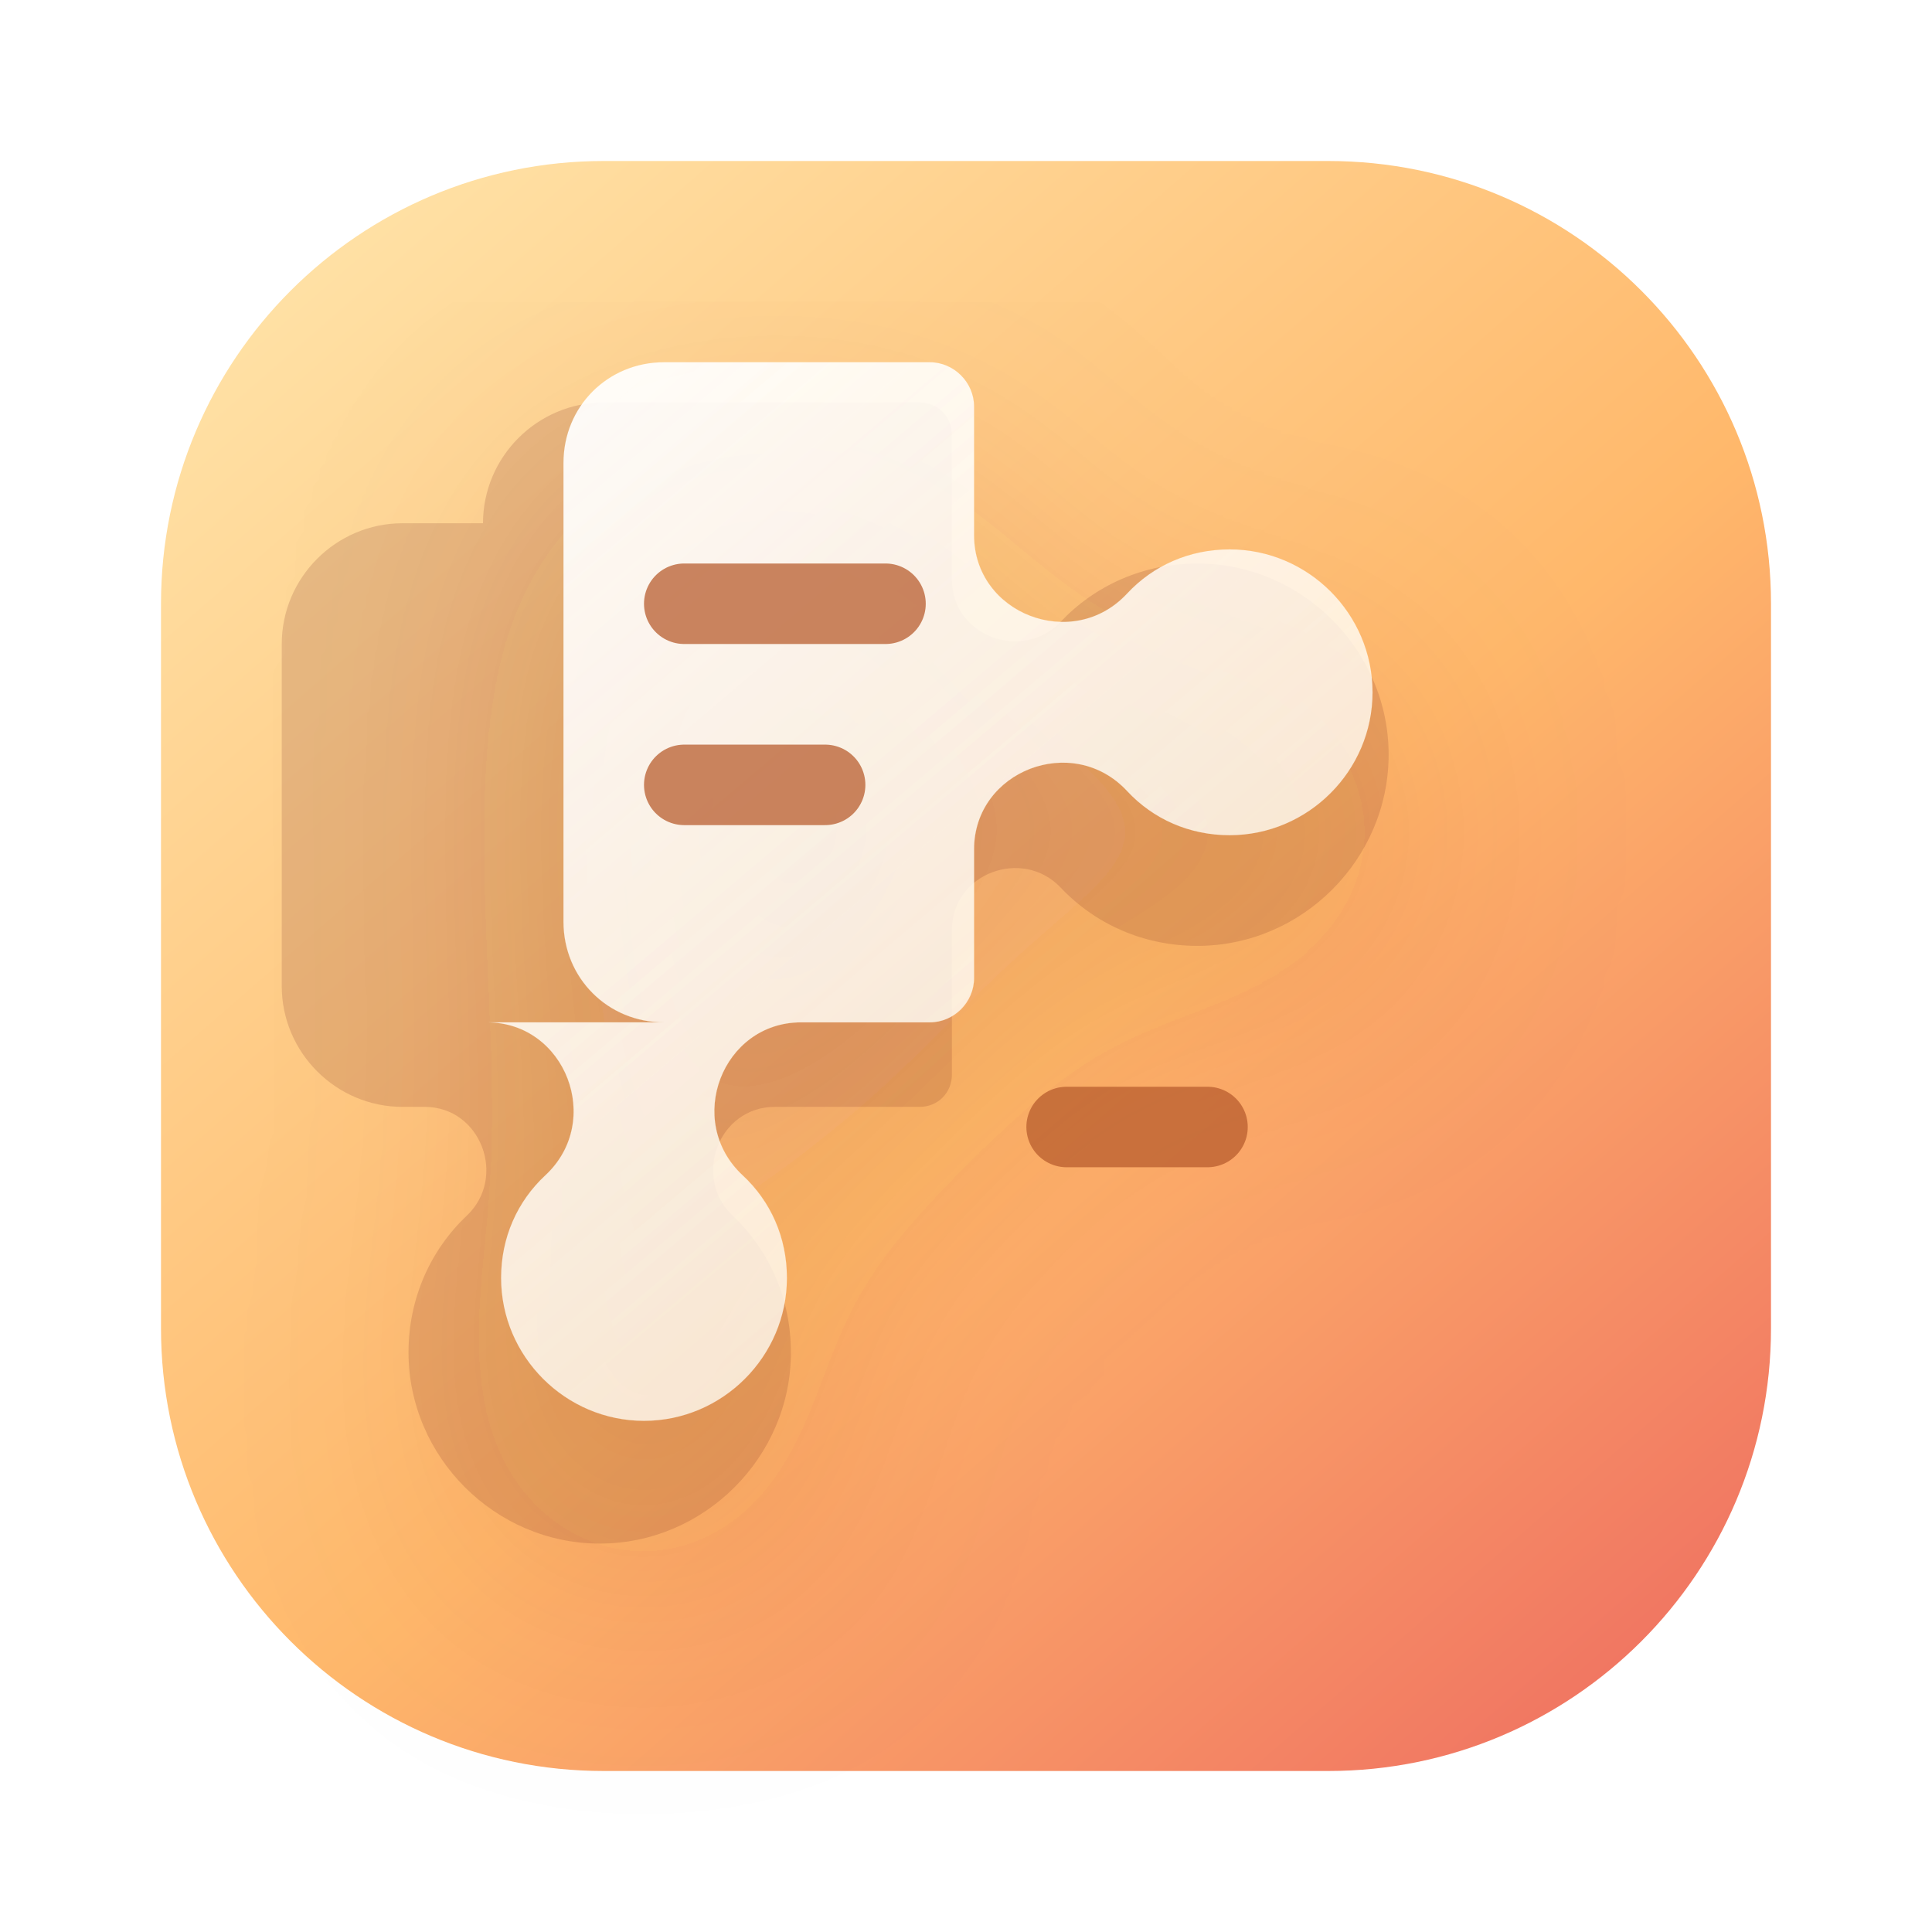
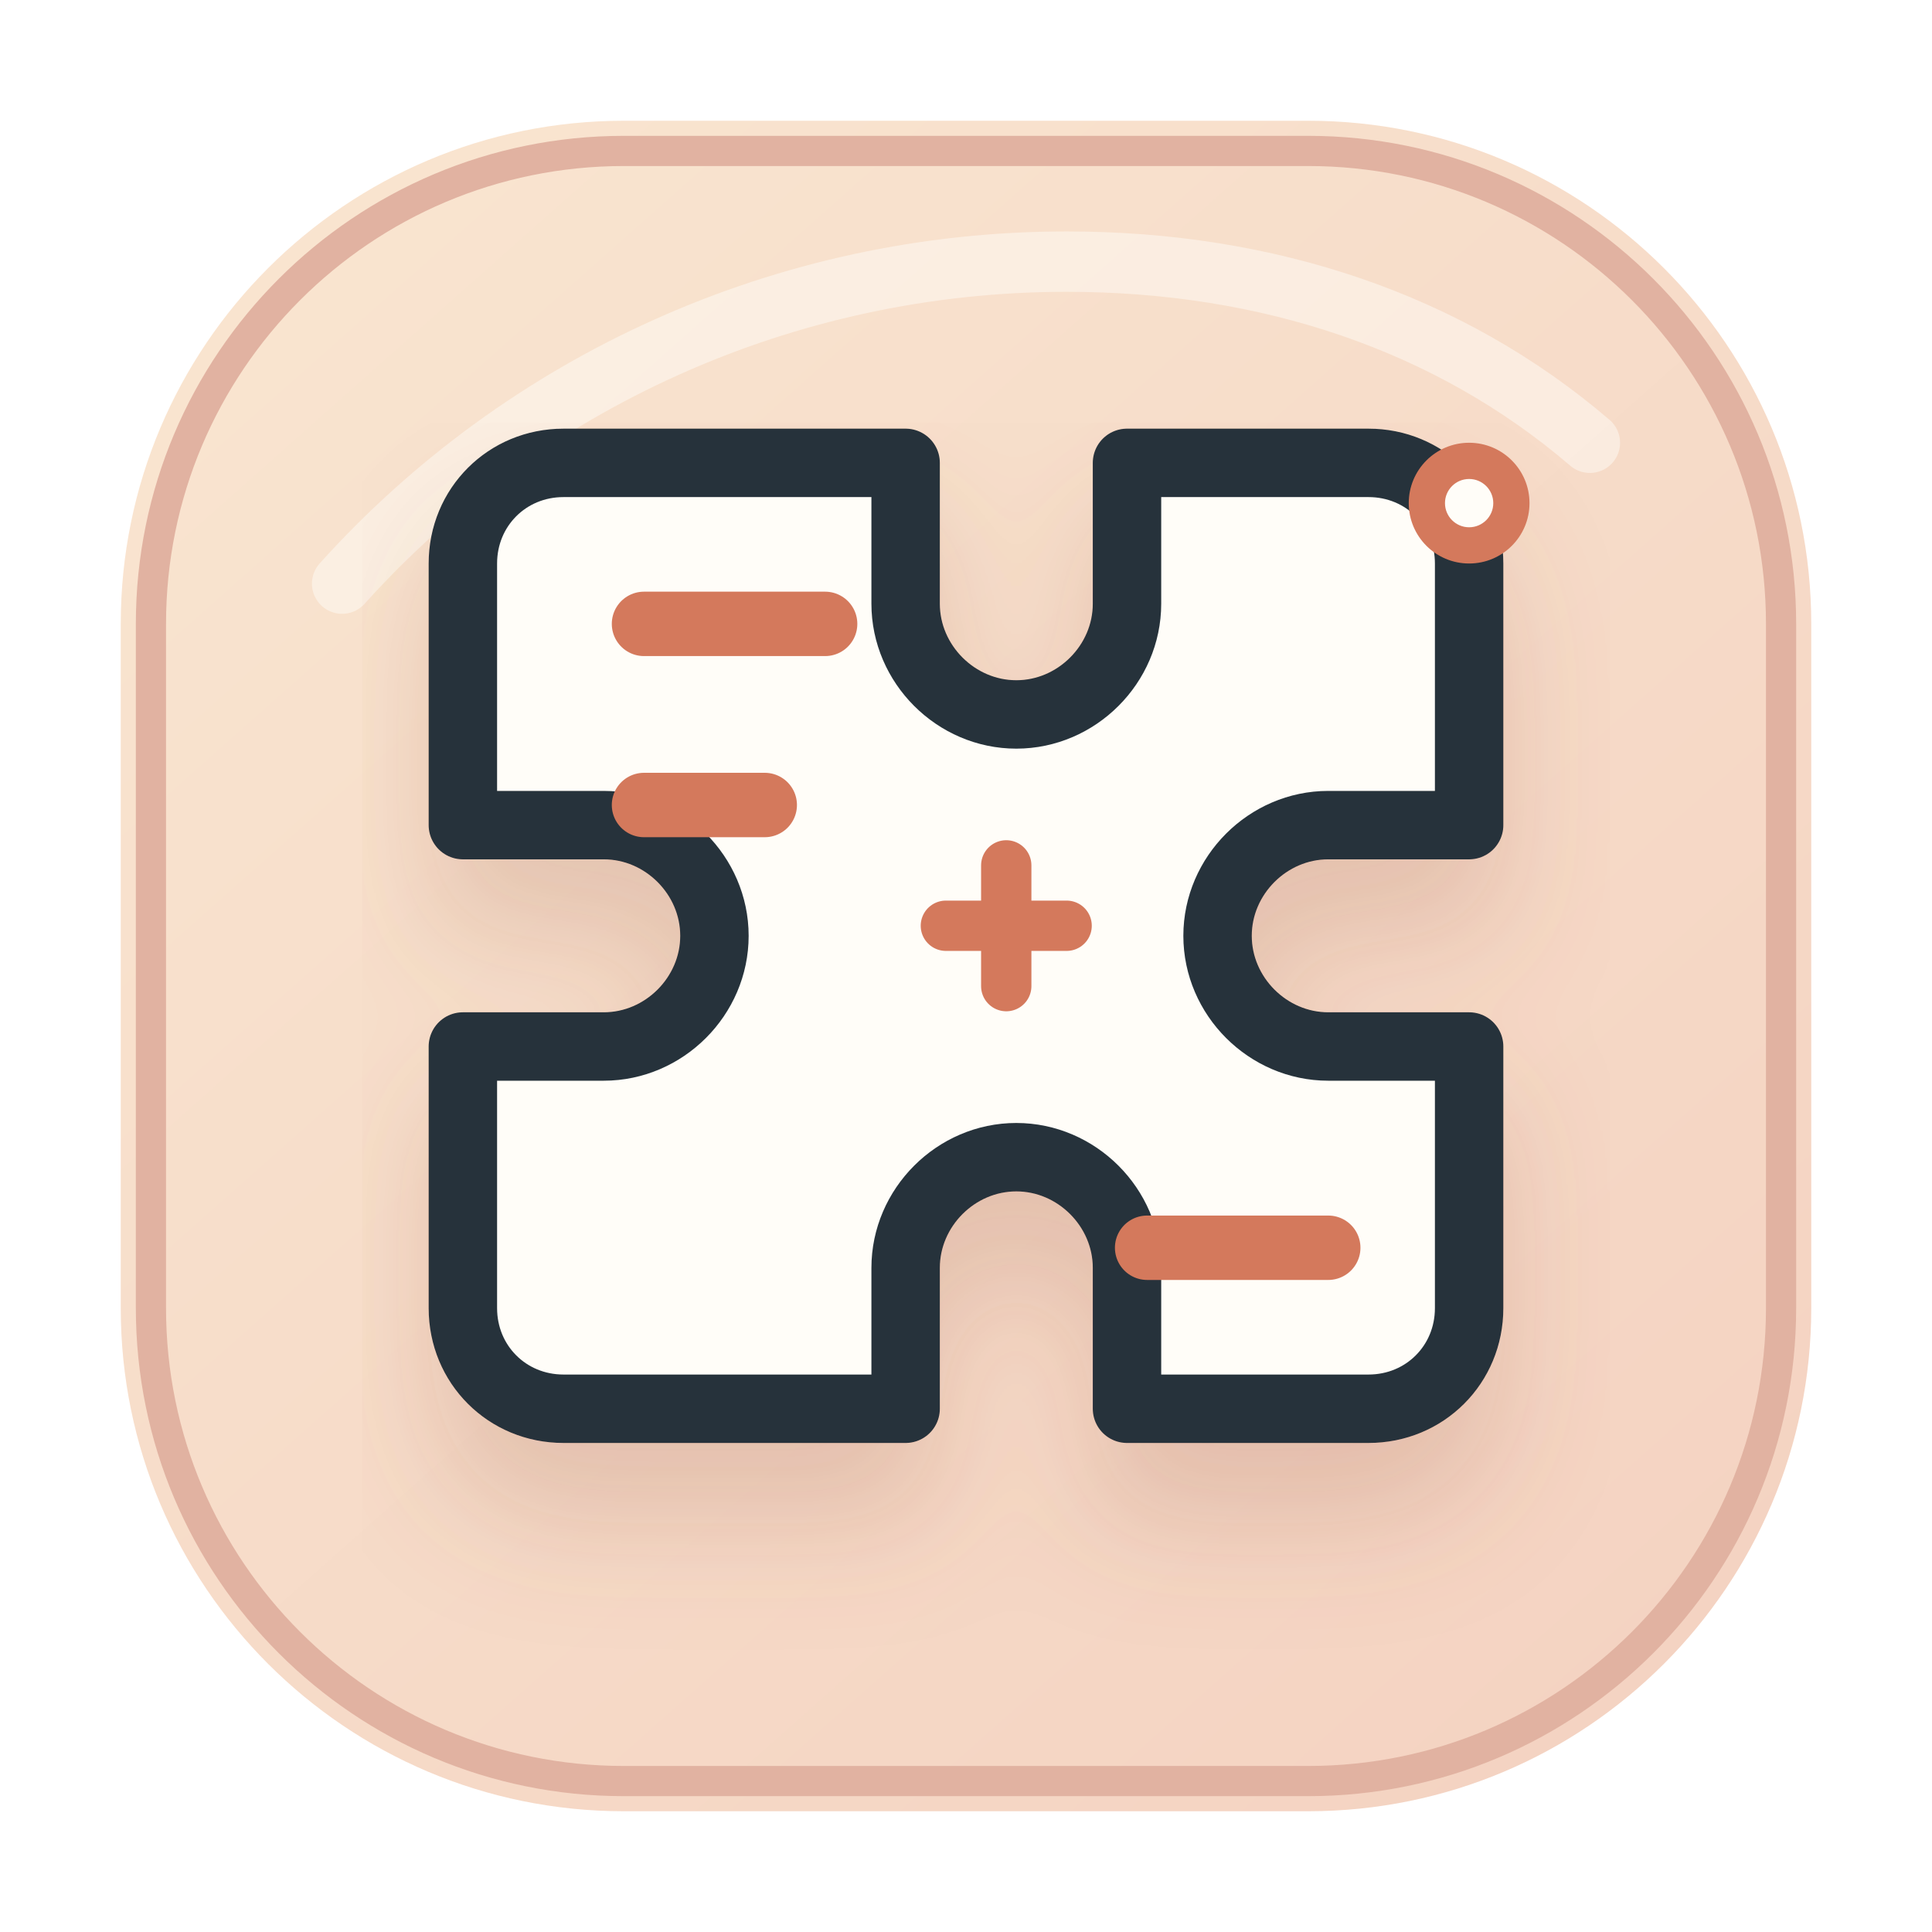
<svg xmlns="http://www.w3.org/2000/svg" viewBox="0 0 96 96" role="img" aria-label="Plugin icon">
  <defs>
-     <linearGradient id="plugin-bg" x1="14" y1="10" x2="82" y2="88" gradientUnits="userSpaceOnUse">
-       <stop stop-color="#FFE3A8" />
-       <stop offset="0.55" stop-color="#FFB86B" />
-       <stop offset="1" stop-color="#EF6F61" />
+     <linearGradient id="plugin-tile" x1="13" y1="9" x2="84" y2="89" gradientUnits="userSpaceOnUse">
+       <stop stop-color="#F9E5D0" />
+       <stop offset="1" stop-color="#F4D2C1" />
    </linearGradient>
-     <linearGradient id="plugin-shine" x1="28" y1="22" x2="72" y2="74" gradientUnits="userSpaceOnUse">
-       <stop stop-color="#FFFFFF" stop-opacity="0.92" />
-       <stop offset="1" stop-color="#FFF6E5" stop-opacity="0.72" />
-     </linearGradient>
-     <filter id="plugin-shadow" x="8" y="8" width="80" height="84" filterUnits="userSpaceOnUse">
-       <feDropShadow dx="0" dy="7" stdDeviation="7" flood-color="#9B3D2B" flood-opacity="0.22" />
+     <filter id="plugin-shadow" x="18" y="17" width="62" height="66" filterUnits="userSpaceOnUse">
+       <feDropShadow dx="0" dy="4" stdDeviation="3" flood-color="#9D5A48" flood-opacity="0.2" />
    </filter>
  </defs>
-   <rect x="8" y="8" width="80" height="80" rx="22" fill="url(#plugin-bg)" />
-   <path d="M24 26c0-3.3 2.7-6 6-6h15.7c.9 0 1.6.7 1.6 1.6v7.2c0 2.8 3.5 4.1 5.4 2.1 1.7-1.8 4.1-2.9 6.8-2.9 5.2 0 9.5 4.3 9.5 9.5S64.7 47 59.5 47c-2.7 0-5.1-1.1-6.8-2.9-1.9-2-5.4-.7-5.4 2.1v7.2c0 .9-.7 1.6-1.6 1.6h-7.2c-2.8 0-4.1 3.5-2.1 5.4 1.8 1.7 2.9 4.1 2.9 6.8 0 5.2-4.3 9.5-9.5 9.5s-9.5-4.3-9.5-9.5c0-2.7 1.1-5.1 2.9-6.8 2-1.9.7-5.4-2.1-5.4h-1.1c-3.3 0-6-2.7-6-6V32c0-3.3 2.7-6 6-6h4Z" fill="#7A2E22" opacity="0.18" />
-   <path filter="url(#plugin-shadow)" d="M28 23c0-2.8 2.2-5 5-5h13.2c1.2 0 2.2 1 2.2 2.2v6.4c0 3.9 4.9 5.8 7.6 2.9 1.3-1.4 3.1-2.2 5.1-2.2 3.9 0 7.1 3.2 7.1 7.1s-3.2 7.1-7.1 7.1c-2 0-3.8-.8-5.1-2.2-2.7-2.9-7.6-1-7.6 2.9v6.4c0 1.2-1 2.2-2.2 2.2h-6.4c-3.9 0-5.8 4.9-2.9 7.6 1.4 1.3 2.2 3.1 2.2 5.1 0 3.9-3.2 7.1-7.1 7.1s-7.1-3.2-7.1-7.1c0-2 .8-3.8 2.2-5.1 2.9-2.7 1-7.6-2.9-7.6H33c-2.8 0-5-2.2-5-5V23Z" fill="url(#plugin-shine)" />
-   <path d="M34 30h10M34 39h7M53 56h7" fill="none" stroke="#B85C2C" stroke-width="4" stroke-linecap="round" opacity="0.74" />
+   <rect x="6" y="6" width="84" height="84" rx="25" fill="url(#plugin-tile)" />
+   <rect x="7.5" y="7.5" width="81" height="81" rx="23.5" fill="none" stroke="#E1B2A1" stroke-width="1.5" />
+   <path d="M17 29c9-10 22-16 36-16 10 0 19 3 26 9" fill="none" stroke="#FFFDF8" stroke-width="3" stroke-linecap="round" opacity="0.48" />
+   <g filter="url(#plugin-shadow)">
+     <path d="M28 23h17v7c0 3 2.5 5.5 5.5 5.5S56 33 56 30v-7h12c2.8 0 5 2.2 5 5v13h-7c-3 0-5.5 2.5-5.5 5.5S63 52 66 52h7v13c0 2.8-2.2 5-5 5H56v-7c0-3-2.5-5.5-5.5-5.5S45 60 45 63v7H28c-2.8 0-5-2.2-5-5V52h7c3 0 5.5-2.5 5.5-5.5S33 41 30 41h-7V28c0-2.8 2.2-5 5-5Z" fill="#FFFDF8" stroke="#27333A" stroke-width="3.4" stroke-linejoin="round" />
+     <path d="M32 31h9M32 40h6M57 62h9" fill="none" stroke="#D4795C" stroke-width="3.2" stroke-linecap="round" />
+     <path d="M47 46h6M50 43v6" fill="none" stroke="#D4795C" stroke-width="2.5" stroke-linecap="round" />
+   </g>
+   <circle cx="73" cy="25" r="3" fill="#D4795C" />
+   <circle cx="73" cy="25" r="1.2" fill="#FFFDF8" />
</svg>
